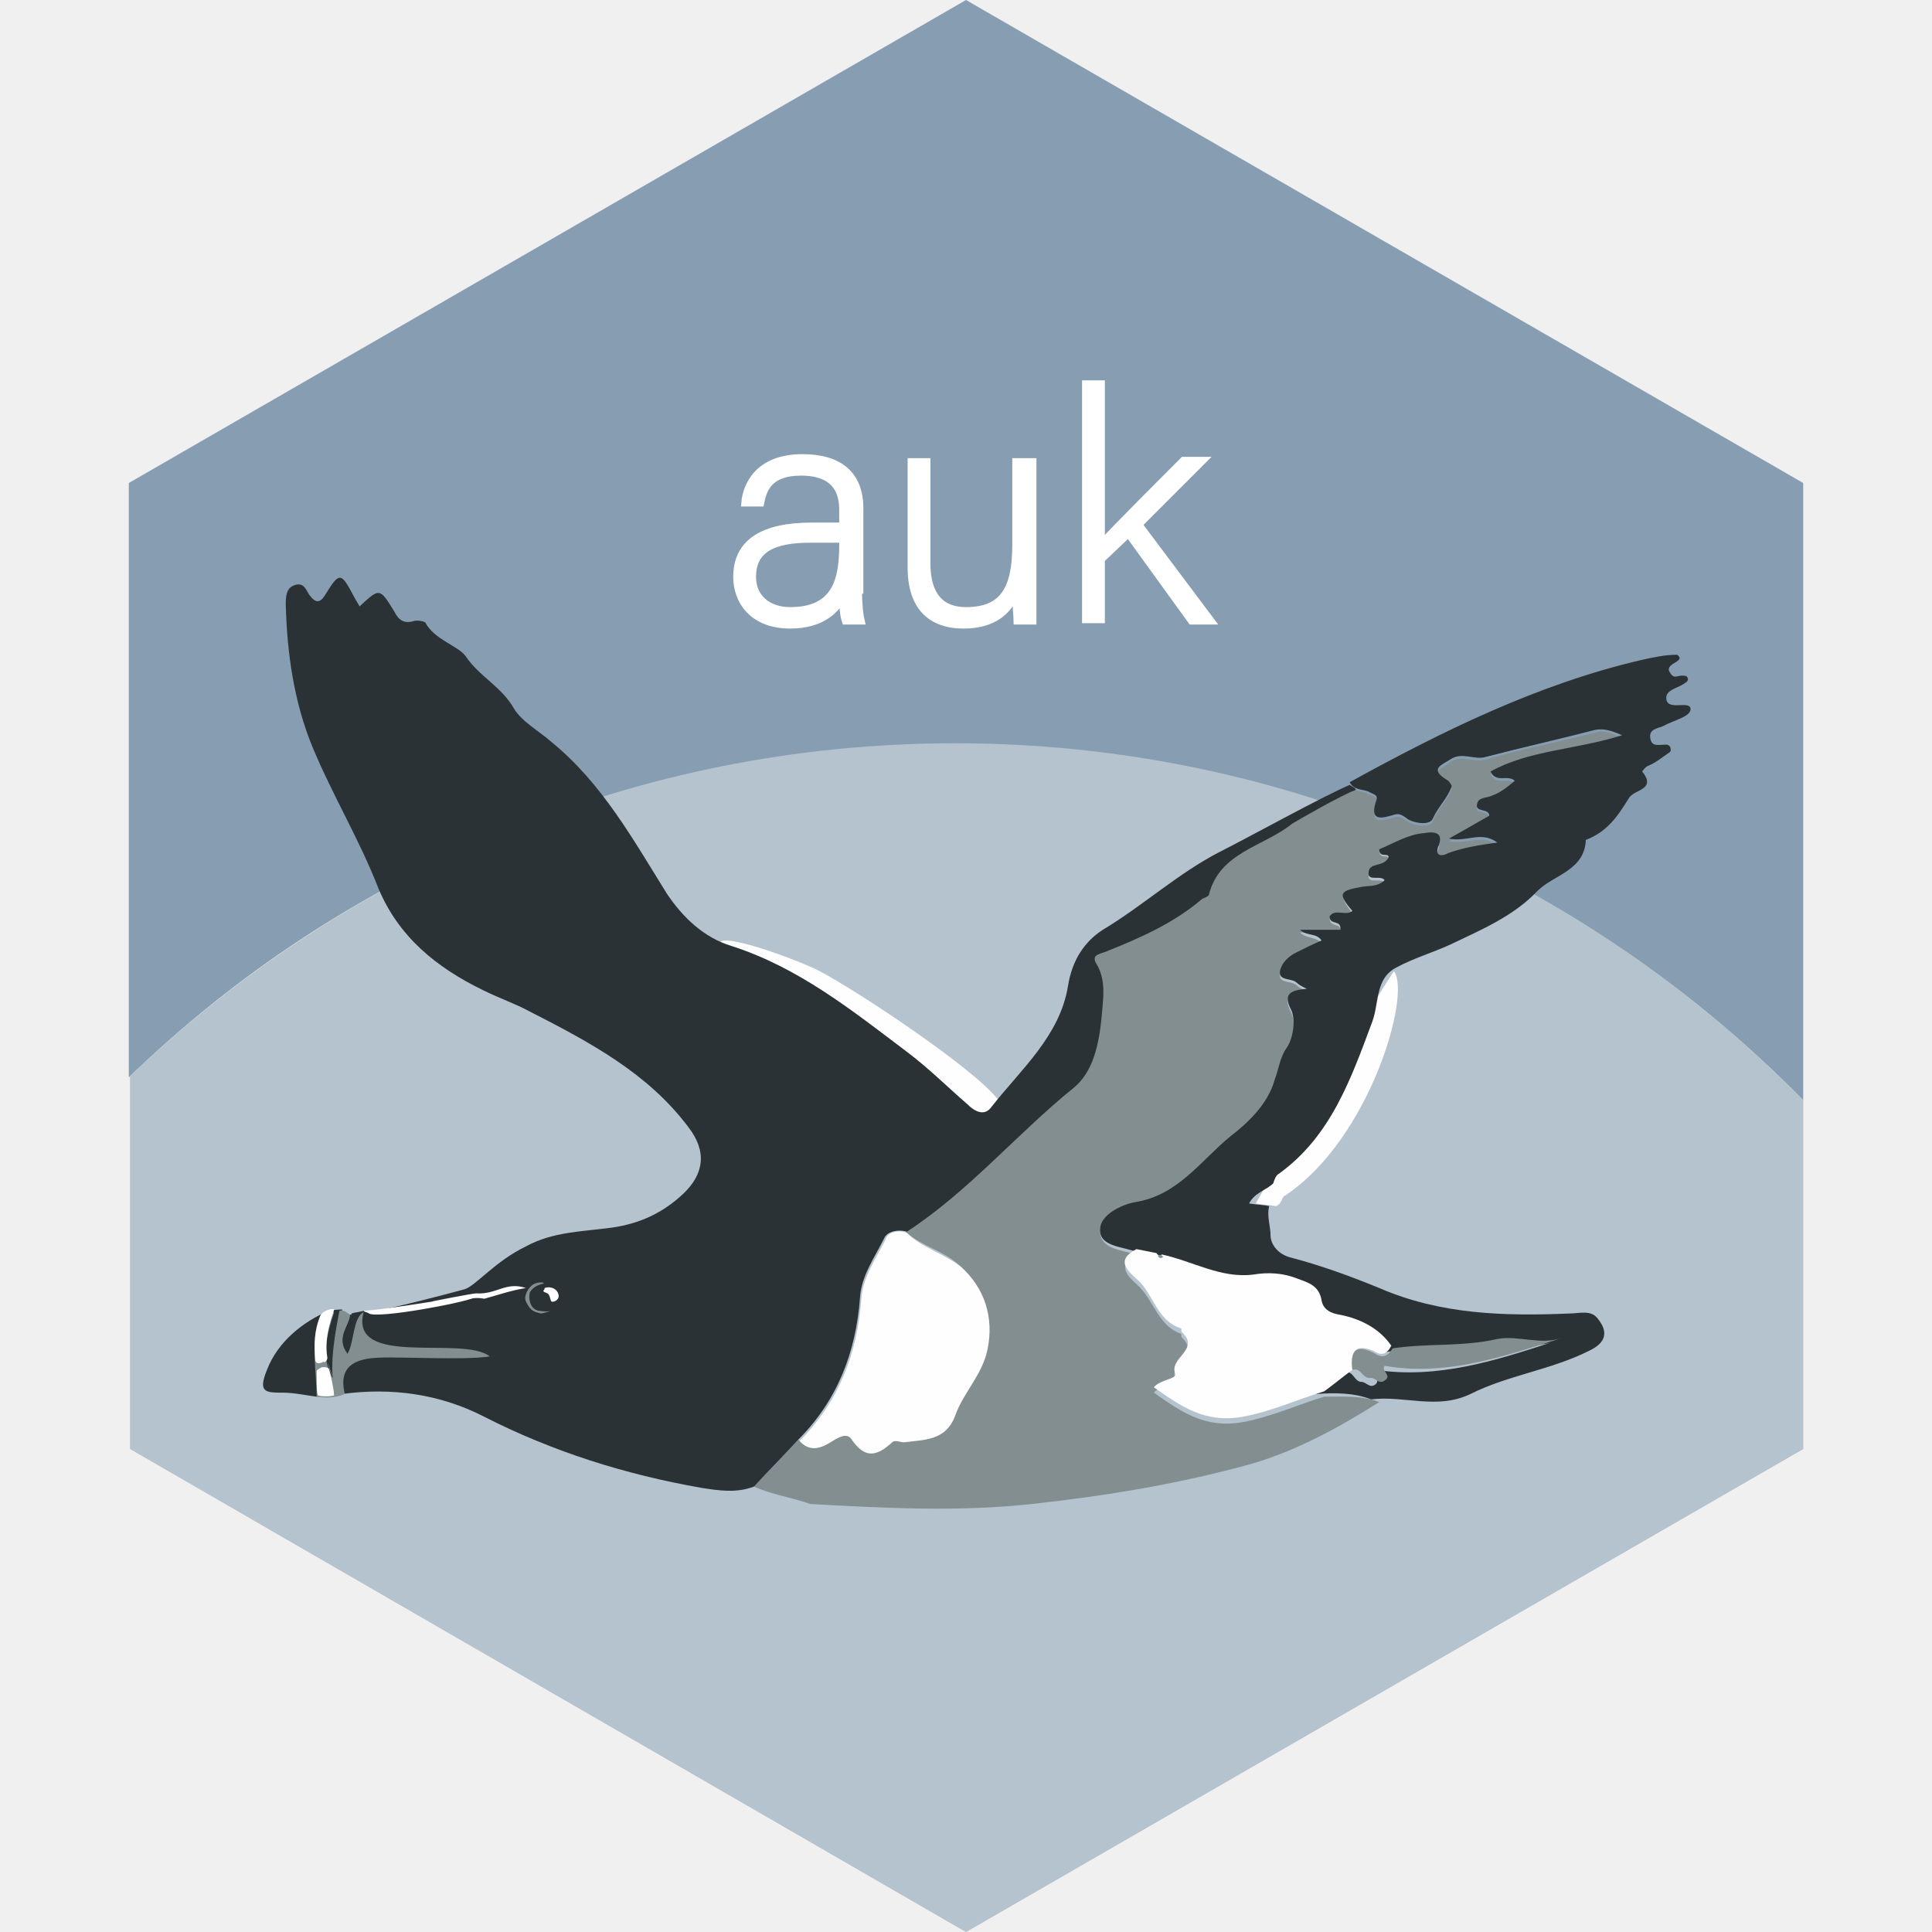
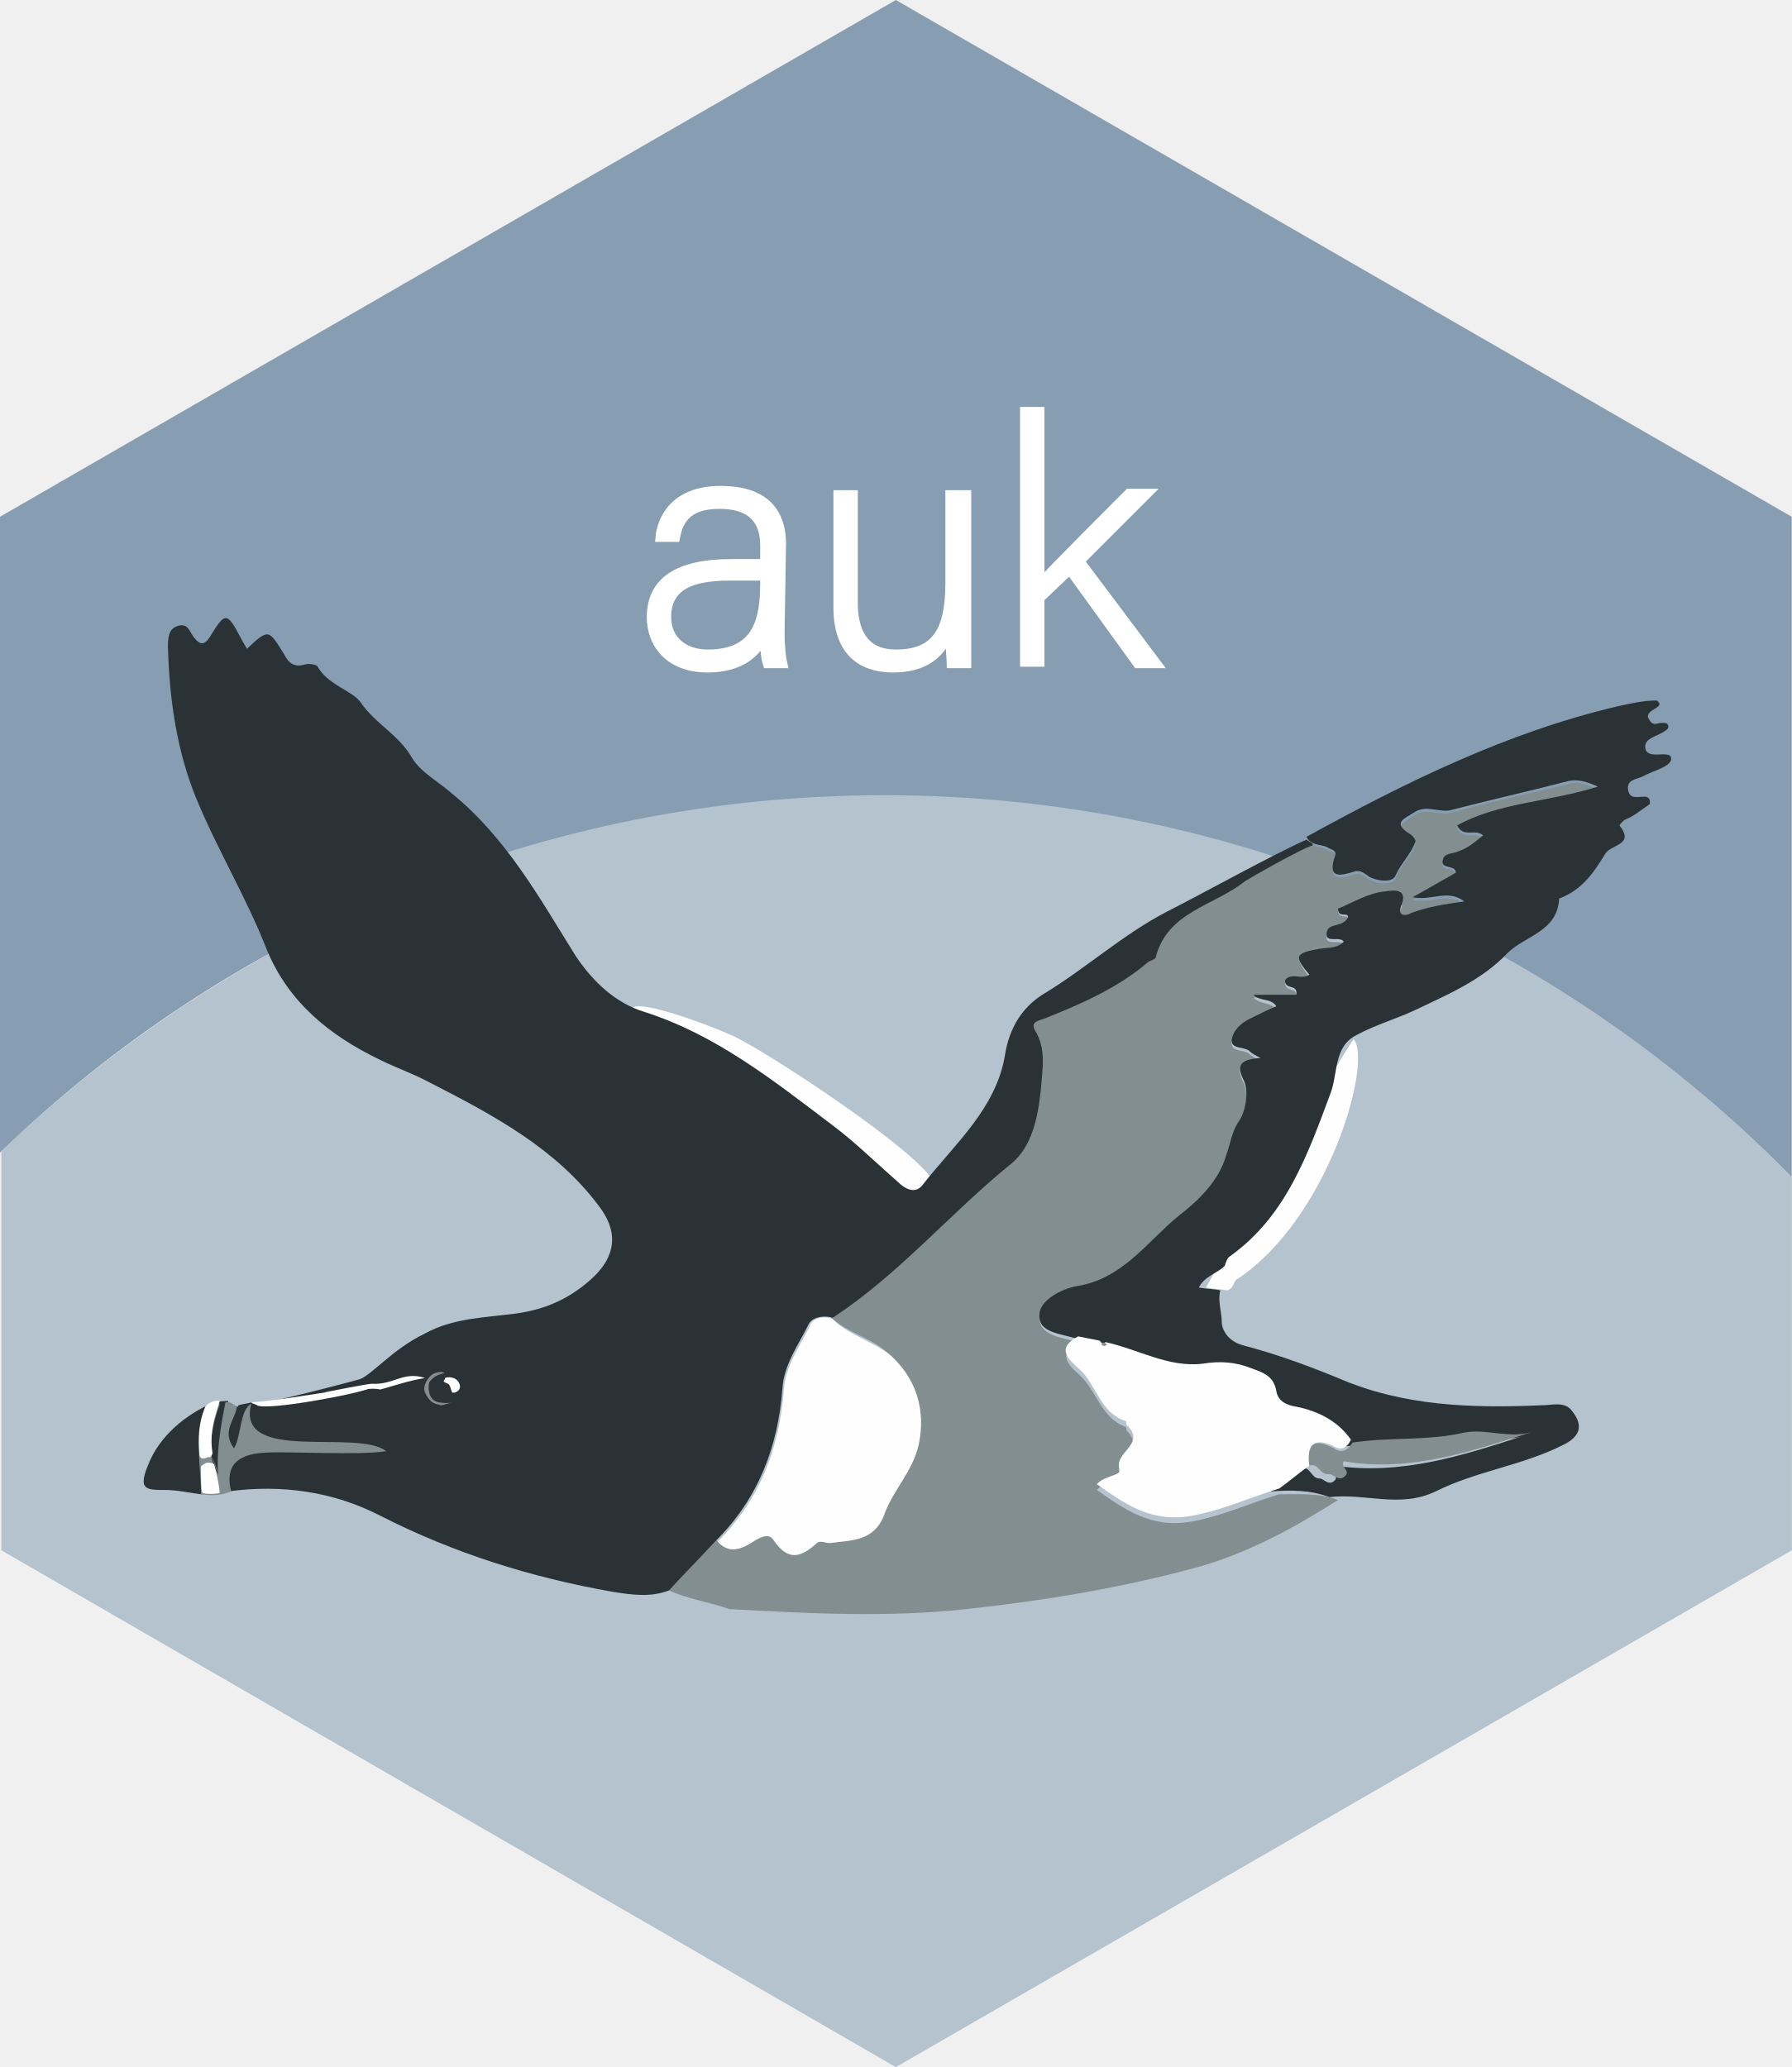
- <svg xmlns="http://www.w3.org/2000/svg" version="1.1" x="0px" y="0px" viewBox="0 0 144 144" style="enable-background:new 0 0 144 144;" xml:space="preserve">
+ <svg xmlns="http://www.w3.org/2000/svg" version="1.1" id="Layer_1" x="0px" y="0px" viewBox="0 0 124.8 144" style="enable-background:new 0 0 124.8 144;" xml:space="preserve">
  <style type="text/css">
	.st0{fill:#879EB2;}
- 	.st1{opacity:0.38;fill:#FFFFFF;}
+ 	.st1{opacity:0.38;fill:#FFFFFF;enable-background:new    ;}
	.st2{fill:#FFFFFF;stroke:#FFFFFF;stroke-width:0.5;stroke-miterlimit:10;}
	.st3{fill:#FEFEFE;}
	.st4{fill:#828E8F;}
	.st5{fill:#2B3236;}
	.st6{fill:#FFFFFF;}
</style>
-   <g id="Layer_1">
+   <g id="Layer_1_1_">
    <g>
      <g>
-         <path class="st0" d="M134.4,82V36L72,0L9.6,36v44.3c15.9-15.4,37.6-24.8,61.5-24.8C95.9,55.5,118.3,65.6,134.4,82z" />
+         <path class="st0" d="M124.8,82V36L62.4,0L0,36v44.3c15.9-15.4,37.6-24.8,61.5-24.8C86.3,55.5,108.7,65.6,124.8,82z" />
      </g>
      <g>
-         <path class="st0" d="M72,144l62.4-36V82c-16.1-16.4-38.5-26.6-63.2-26.6c-23.9,0-45.5,9.5-61.5,24.8V108L72,144z" />
+         <path class="st0" d="M62.4,144l62.4-36V82c-16.1-16.4-38.5-26.6-63.2-26.6c-23.9,0-45.5,9.5-61.5,24.8V108L62.4,144z" />
      </g>
-       <path class="st1" d="M72,144l62.4-36V82c-16.1-16.4-38.5-26.6-63.2-26.6c-23.9,0-45.5,9.5-61.5,24.8V108L72,144z" />
+       <path class="st1" d="M62.4,144l62.4-36V82c-16.1-16.4-38.5-26.6-63.2-26.6c-23.9,0-45.5,9.5-61.5,24.8V108L62.4,144z" />
    </g>
    <g>
      <g>
-         <path class="st2" d="M64,44c0,1.1,0.1,1.9,0.2,2.3H63c-0.1-0.3-0.2-0.8-0.2-1.8c-0.4,0.9-1.5,2.1-3.9,2.1c-2.8,0-4-1.8-4-3.6     c0-2.6,2-3.8,5.6-3.8c1,0,1.8,0,2.3,0V38c0-1.2-0.4-2.8-3.1-2.8c-2.4,0-2.8,1.3-3,2.3h-1.2c0.1-1.3,1-3.4,4.3-3.4     c2.7,0,4.3,1.2,4.3,3.8V44z M62.8,40.2c-0.5,0-1.6,0-2.4,0c-2.7,0-4.3,0.7-4.3,2.8c0,1.5,1.1,2.5,2.8,2.5c3.4,0,3.9-2.3,3.9-4.9     V40.2z" />
-         <path class="st2" d="M77,42.8c0,1.2,0,3,0,3.5h-1.2c0-0.3-0.1-1.1-0.1-2.1c-0.5,1.4-1.7,2.4-3.9,2.4c-1.7,0-3.9-0.7-3.9-4.3v-7.9     h1.2V42c0,1.8,0.6,3.5,2.9,3.5c2.7,0,3.7-1.5,3.7-4.9v-6.2H77V42.8z" />
-         <path class="st2" d="M82.1,40.5c1.1-1.2,4.5-4.6,6.1-6.2h1.5l-4.8,4.8l5.4,7.2h-1.5l-4.7-6.5l-2,1.9v4.5h-1.2V28.6h1.2V40.5z" />
+         <path class="st2" d="M54.4,44c0,1.1,0.1,1.9,0.2,2.3h-1.2c-0.1-0.3-0.2-0.8-0.2-1.8c-0.4,0.9-1.5,2.1-3.9,2.1c-2.8,0-4-1.8-4-3.6     c0-2.6,2-3.8,5.6-3.8c1,0,1.8,0,2.3,0V38c0-1.2-0.4-2.8-3.1-2.8c-2.4,0-2.8,1.3-3,2.3h-1.2c0.1-1.3,1-3.4,4.3-3.4     c2.7,0,4.3,1.2,4.3,3.8L54.4,44L54.4,44z M53.2,40.2c-0.5,0-1.6,0-2.4,0c-2.7,0-4.3,0.7-4.3,2.8c0,1.5,1.1,2.5,2.8,2.5     c3.4,0,3.9-2.3,3.9-4.9V40.2z" />
+         <path class="st2" d="M67.4,42.8c0,1.2,0,3,0,3.5h-1.2c0-0.3-0.1-1.1-0.1-2.1c-0.5,1.4-1.7,2.4-3.9,2.4c-1.7,0-3.9-0.7-3.9-4.3     v-7.9h1.2V42c0,1.8,0.6,3.5,2.9,3.5c2.7,0,3.7-1.5,3.7-4.9v-6.2h1.3V42.8z" />
+         <path class="st2" d="M72.5,40.5c1.1-1.2,4.5-4.6,6.1-6.2h1.5l-4.8,4.8l5.4,7.2h-1.5l-4.7-6.5l-2,1.9v4.5h-1.2V28.6h1.2V40.5z" />
      </g>
    </g>
  </g>
  <g id="Layer_2">
-     <path class="st3" d="M73.9,83.1l0.8-0.6c-0.6-2-12.2-9.6-14.2-10.4c-2-0.9-6.3-2.4-6.8-1.9s18.7,13.2,18.7,13.2L73.9,83.1z" />
+     <path class="st3" d="M64.3,83.1l0.8-0.6c-0.6-2-12.2-9.6-14.2-10.4c-2-0.9-6.3-2.4-6.8-1.9s18.7,13.2,18.7,13.2L64.3,83.1z" />
    <g>
-       <path class="st3" d="M95.1,89.9c-0.5-0.1-0.9-0.1-1.5-0.2c0.4-0.8,9.8-16.8,10.3-17.3c1.3,1.7-1.8,12.5-8.1,16.7    C95.5,89.2,95.6,89.7,95.1,89.9z" />
-       <path class="st4" d="M56.2,110.8c1.1-1.2,2.2-2.3,3.3-3.5c0.7,0.8,1.5,0.6,2.3,0.1c0.5-0.3,1.2-0.8,1.6-0.2c1,1.5,1.9,1.2,3,0.2    c0.2-0.2,0.6,0,0.9,0c1.5-0.2,3.1-0.1,3.8-2c0.6-1.7,2-3,2.4-4.9c0.5-2.4-0.2-4.6-2-6.2c-1.2-1.1-2.8-1.4-4-2.5    c4.6-3,8.2-7.3,12.4-10.7c1.5-1.2,1.9-3.3,2.1-5.2c0.1-1.4,0.4-2.8-0.4-4.1c-0.4-0.7,0.4-0.7,0.8-0.9c2.5-1,5-2.1,7.1-3.9    c0.2-0.1,0.5-0.2,0.5-0.3c0.8-3.2,4-3.7,6.2-5.4c0.3-0.3,0.8-0.5,0.6-0.9c1.5-0.5,2.7-1.2,3.9-1.9c0.3,0.6,0.8,0.4,1.3,0.7    c0.3,0.1,0.7,0.2,0.6,0.6c-0.6,1.7,0.4,1.4,1.4,1.1c0.4-0.1,0.7,0.2,1,0.4c0.6,0.3,1.6,0.4,1.8-0.1c0.3-0.9,1.1-1.5,1.4-2.4    c0-0.1-0.2-0.4-0.4-0.5c-1.3-0.8-0.3-1,0.3-1.5c0.9-0.6,1.7,0.1,2.7-0.2c2.7-0.8,5.4-1.3,8.1-2c0.6-0.2,1.1,0,2,0.4    c-3.5,1.1-6.9,1.1-9.8,2.7c0.4,0.9,1.3,0.2,1.8,0.7c-0.5,0.5-1,0.9-1.7,1.1c-0.4,0.1-1,0.1-1.1,0.6c-0.2,0.7,0.9,0.2,0.9,0.9    c-0.9,0.5-1.9,1.1-3,1.7c1.3,0.3,2.4-0.6,3.6,0.3c-1.4,0.2-2.6,0.4-3.7,0.8c-0.4,0.1-1,0.2-0.7-0.5c0.4-1.3-0.5-1.1-1.1-1    c-1.2,0.2-2.3,0.8-3.3,1.2c0.1,0.6,0.8,0.1,0.7,0.6c-0.4,0.7-1.5,0.3-1.5,1.2c0,0.6,0.9,0.1,1.2,0.5c-0.5,0.5-1.1,0.4-1.7,0.5    c-1.7,0.3-1.7,0.4-0.7,1.8c-0.5,0.3-1.4-0.2-1.7,0.4c0.1,0.7,0.9,0.2,0.8,1c-1,0-2,0-3,0c0.5,0.5,1.2,0.3,1.6,0.8    c-0.6,0.3-1.2,0.7-1.9,0.9c-0.7,0.3-1.1,0.8-1.2,1.4c-0.1,0.7,0.8,0.5,1.2,0.8c0.2,0.2,0.4,0.3,0.8,0.5c-1.2,0.1-1.8,0.3-1.2,1.5    c0.4,0.7,0.2,2.2-0.3,2.9c-0.5,0.7-0.7,1.6-0.9,2.4c-0.5,1.8-2.1,3.2-3.3,4.2c-2.2,1.8-3.9,4.4-7.1,4.9c-1.1,0.2-2.6,1-2.6,2    c0,1.3,1.7,1.4,2.7,1.7c-1.4,0.8-0.8,1.5,0.1,2.3c1.2,1.1,1.5,3,3.2,3.6c0.1,0,0,0.2,0.1,0.3c1.3,1.2-1,1.8-0.5,3.1    c0.2,0.4-1.1,0.4-1.6,1c2,1.4,3.8,2.7,6.6,2.2c2.2-0.4,4.1-1.3,6.1-1.9c1.4,0,2.8-0.1,4.1,0.4c-3,1.9-6.1,3.6-9.5,4.6    c-5.4,1.5-10.9,2.4-16.4,3c-5.5,0.6-11,0.3-16.5,0C59,111.6,57.5,111.4,56.2,110.8z" />
-       <path class="st5" d="M33.2,100.4c1,0.3,1.7,1.2,2.7,1.3c0.4,0.1,1.1,0.1,1.1-0.5c0-0.5-0.6-0.5-1-0.6    C35.1,100.6,34.1,100.6,33.2,100.4z M26.8,99.1c-0.5,0.5-0.4,1-0.8,1.7c-0.9-1.1,0.1-2,0.2-2.9c0.3-0.1,0.6-0.1,0.9-0.2    c0.1,0.1,0.3,0.1,0.4,0.2c3,0,5.9-0.6,8.7-1.2c1.1-0.3,2.4,0.4,3.6-0.5c-1.5-0.5-2.8,0-4.4-0.3" />
-       <path class="st5" d="M84.7,93.3c-1.1-0.4-2.8-0.4-2.7-1.7c0-1,1.5-1.8,2.6-2c3.2-0.5,4.9-3.1,7.1-4.9c1.3-1,2.8-2.4,3.3-4.2    c0.3-0.8,0.4-1.7,0.9-2.4c0.5-0.7,0.7-2.2,0.3-2.9c-0.6-1.2,0.1-1.4,1.2-1.5c-0.4-0.2-0.6-0.3-0.8-0.5c-0.4-0.3-1.3-0.1-1.2-0.8    c0.1-0.6,0.6-1.1,1.2-1.4c0.6-0.3,1.2-0.6,1.9-0.9c-0.4-0.6-1.1-0.3-1.6-0.8c1,0,2,0,3,0c0.1-0.8-0.8-0.3-0.8-1    c0.4-0.6,1.2,0,1.7-0.4c-1.1-1.3-1-1.5,0.7-1.8c0.6-0.1,1.2,0,1.7-0.5c-0.3-0.4-1.2,0.1-1.2-0.5c0-0.9,1.1-0.4,1.5-1.2    c0-0.4-0.7,0.1-0.7-0.6c1-0.4,2.1-1.1,3.3-1.2c0.6-0.1,1.6-0.2,1.1,1c-0.3,0.8,0.4,0.7,0.7,0.5c1.1-0.4,2.2-0.6,3.7-0.8    c-1.2-0.9-2.3,0-3.6-0.3c1.1-0.6,2.1-1.2,3-1.7c0-0.6-1.1-0.2-0.9-0.9c0.1-0.5,0.7-0.4,1.1-0.6c0.6-0.2,1.1-0.6,1.7-1.1    c-0.5-0.5-1.4,0.2-1.8-0.7c2.9-1.6,6.3-1.6,9.8-2.7c-0.9-0.4-1.4-0.5-2-0.4c-2.7,0.7-5.4,1.3-8.1,2c-0.9,0.3-1.8-0.4-2.7,0.2    c-0.6,0.4-1.6,0.7-0.3,1.5c0.2,0.1,0.4,0.4,0.4,0.5c-0.3,0.9-1,1.5-1.4,2.4c-0.2,0.5-1.2,0.4-1.8,0.1c-0.3-0.2-0.6-0.5-1-0.4    c-1,0.3-2,0.6-1.4-1.1c0.1-0.4-0.3-0.4-0.6-0.6c-0.5-0.2-1.1-0.1-1.4-0.7c6.9-3.8,14-7.3,21.7-9.1c0.9-0.2,1.8-0.4,2.7-0.4    c0.7,0.5-0.8,0.6-0.6,1.2c0.4,0.8,0.6,0.2,1.3,0.4c0.2,0.2,0.1,0.4-0.1,0.5c-0.5,0.4-1.5,0.5-1.4,1.2c0.1,0.9,1.7,0.1,1.8,0.7    c0.1,0.6-1.3,0.9-2,1.3c-0.4,0.2-1.1,0.2-1,0.9c0.1,0.7,0.6,0.5,1.2,0.5c0.2,0,0.3,0.2,0.3,0.2c0,0.1,0.1,0.3-0.1,0.4    c-0.6,0.4-0.9,0.7-1.6,1c-0.2,0.1-0.4,0.4-0.4,0.4c1.1,1.4-0.6,1.3-1,2c-0.8,1.3-1.6,2.5-3.2,3.1c-0.1,2.3-2.4,2.6-3.6,3.8    c-1.8,1.9-4.2,2.9-6.5,4c-1.3,0.6-2.7,1-4,1.7c-1.6,0.8-1.3,2.6-1.8,4c-1.6,4.3-3.1,8.6-7,11.4c-0.2,0.1-0.3,0.4-0.4,0.7    c-0.5,0.5-1.4,0.7-1.8,1.5c0.6,0.1,1.1,0.1,1.5,0.2c-0.2,0.7,0.1,1.5,0.1,2.2c0,0.5,0.4,1.3,1.4,1.6c2.3,0.6,4.5,1.4,6.7,2.3    c4.6,2,9.4,2.1,14.2,1.9c0.7,0,1.6-0.3,2.1,0.4c0.8,1,0.6,1.8-0.7,2.4c-2.8,1.4-6,1.8-8.8,3.2c-2.5,1.2-4.9,0.1-7.4,0.4    c-1.3-0.5-2.7-0.5-4.1-0.4c0.7-0.5,1.4-1.1,2.1-1.6c0.7-0.2,0.7,0.7,1.3,0.7c0.3,0,0.6,0.5,1,0.2c0.5-0.4-0.4-0.7,0-1.1    c4.7,0.7,9-0.7,13.3-2.1c-1.6,0.6-3.3-0.2-4.9,0.1c-2.6,0.5-5.2,0.3-7.8,0.7c-0.9-1.4-2.3-2.1-3.8-2.3c-0.7-0.1-1.3-0.4-1.4-1.1    c-0.2-1.1-1-1.3-1.8-1.6c-1.1-0.4-2.1-0.5-3.3-0.3c-2.4,0.4-4.6-1-6.8-1.5c-0.1-0.2-0.3-0.2-0.4-0.1    C85.7,93.5,85.2,93.4,84.7,93.3z" />
-       <path class="st5" d="M23.9,98.1c-0.8,1.9-0.3,3.9-0.3,5.9" />
-       <path class="st5" d="M32.2,96.7" />
-       <path class="st5" d="M24.5,97.7c-1.9,0.8-3.8,2.3-4.6,4.4c-0.7,1.7-0.1,1.7,1.2,1.7c0.8,0,1.7,0.2,2.5,0.3l1.9-0.2l0,0    c3.7-0.5,7.3,0,10.6,1.7c5.1,2.6,10.5,4.3,16.2,5.3c1.3,0.2,2.6,0.4,3.9-0.1c1.1-1.2,2.2-2.3,3.3-3.5c2.9-2.9,4.3-6.5,4.6-10.6    c0.1-1.6,1.1-3,1.8-4.4c0.2-0.5,1-0.7,1.7-0.5c4.6-3,8.2-7.3,12.4-10.7c1.5-1.2,1.9-3.3,2.1-5.2c0.1-1.4,0.4-2.8-0.4-4.1    c-0.4-0.7,0.4-0.7,0.8-0.9c2.5-1,5-2.1,7.1-3.9c0.2-0.1,0.5-0.2,0.5-0.3c0.8-3.2,4.1-3.6,6.2-5.3c0.3-0.2,3.8-2.2,4.7-2.5    c0.2-0.1-0.3-0.3-0.4-0.4c-2.1,0.9-7.7,4-9.7,5c-3.1,1.6-5.7,4-8.7,5.8c-1.4,0.9-2.3,2.3-2.6,4.2c-0.6,3.7-3.5,6.2-5.7,9    c-0.5,0.7-1.2,0.4-1.8-0.2c-1.5-1.3-2.9-2.7-4.5-3.9c-4.1-3.1-8.1-6.3-13.1-7.9c-2-0.6-3.6-2.1-4.8-3.9c-2.5-4-4.8-8.2-8.6-11.3    c-0.9-0.8-2.2-1.5-2.8-2.5c-0.9-1.6-2.6-2.4-3.6-3.9c-0.6-0.8-2.3-1.2-3-2.5c-0.1-0.1-0.6-0.2-0.9-0.1c-0.7,0.2-1.1-0.1-1.4-0.7    c-1.1-1.8-1.1-1.8-2.6-0.4c-0.1-0.2-0.3-0.5-0.4-0.7c-1-1.9-1.1-1.9-2.2-0.1c-0.4,0.6-0.7,0.5-1.1,0c-0.3-0.4-0.4-1-1.1-0.8    c-0.7,0.2-0.7,0.9-0.7,1.5c0.1,3.6,0.6,7.2,2,10.6c1.5,3.6,3.5,6.9,4.9,10.5c1.5,3.6,4.3,5.9,7.8,7.6c1.2,0.6,2.4,1,3.5,1.6    C44,77.7,48.3,80,51.3,84c1.4,1.8,1.2,3.5-0.4,5c-1.5,1.4-3.2,2.2-5.3,2.5c-2.2,0.3-4.4,0.3-6.4,1.4c-2.3,1.1-3.8,3-4.6,3.2    c-0.7,0.2-7.5,2-8.4,1.9c-0.9-0.2-1.3,0.7-1.3,0.7l-1-0.5" />
-       <path class="st5" d="M35.5,95.9" />
-       <path class="st3" d="M32.2,97c1.4,0.6,2.4-0.5,3.9-0.2c1.1-0.3,1.9-0.6,3.1-0.8c-1.5-0.5-2.2,0.5-3.7,0.4    C35.2,96.4,32.2,97,32.2,97z" />
-       <path class="st5" d="M25.5,97.6c0,1.5-0.8,3.4-0.5,5.2c-1.2-1.8-1-3.5-0.6-5C24.7,97.6,25.4,97.6,25.5,97.6z" />
-       <path class="st3" d="M67.6,91.9c1.1,1.1,2.7,1.5,4,2.5c1.8,1.6,2.5,3.8,2,6.2c-0.4,1.9-1.8,3.2-2.4,4.9c-0.7,1.9-2.3,1.8-3.8,2    c-0.3,0-0.7-0.2-0.9,0c-1.1,1-2,1.3-3-0.2c-0.4-0.6-1.1-0.1-1.6,0.2c-0.8,0.5-1.6,0.7-2.3-0.1c2.9-2.9,4.3-6.5,4.6-10.6    c0.1-1.6,1.1-3,1.8-4.4C66.1,91.9,66.9,91.6,67.6,91.9z" />
-       <path class="st3" d="M100.8,102.1c-0.7,0.5-1.4,1.1-2.1,1.6c-2,0.6-3.9,1.5-6.1,1.9c-2.8,0.5-4.6-0.8-6.6-2.2    c0.5-0.6,1.7-0.6,1.6-1c-0.5-1.2,1.9-1.8,0.5-3.1c-0.1-0.1,0-0.3-0.1-0.3c-1.8-0.6-2-2.5-3.2-3.6c-0.9-0.8-1.6-1.5-0.1-2.3    c0.5,0.1,1,0.2,1.5,0.3c0.1,0.2,0.3,0.2,0.4,0.1c2.3,0.5,4.4,1.8,6.8,1.5c1.2-0.2,2.3-0.1,3.3,0.3c0.8,0.3,1.6,0.5,1.8,1.6    c0.1,0.7,0.7,1,1.4,1.1c1.5,0.3,2.9,1,3.8,2.3c-0.3,0.6-0.7,0.8-1.3,0.4C101.2,100.2,100.6,100.5,100.8,102.1z" />
-       <path class="st4" d="M100.8,102.1c-0.2-1.6,0.4-1.9,1.7-1.2c0.6,0.4,1,0.1,1.3-0.4c2.6-0.4,5.2-0.1,7.8-0.7    c1.6-0.3,3.2,0.5,4.9-0.1c-4.4,1.4-8.7,2.9-13.3,2.1c-0.3,0.4,0.6,0.7,0,1.1c-0.4,0.3-0.7-0.2-1-0.2    C101.5,102.8,101.5,101.9,100.8,102.1z" />
-       <path class="st4" d="M86.7,93.7c-0.2,0.1-0.3,0.1-0.4-0.1C86.4,93.5,86.6,93.5,86.7,93.7z" />
-       <path class="st4" d="M27.1,97.8c-1.1,4.2,7.4,1.7,9.4,3.3c-1.8,0.3-7,0-8.4,0.1c-2.2,0.1-2.8,1.1-2.4,2.7    c-0.7,0.3-1.4,0.3-2.1,0.2c0-2-0.5-4,0.3-5.9c0.2-0.3,0.8-0.5,1-0.4c0,0.2-1.3,3.1-0.1,4.9c-0.2-1.9,0.5-4.9,0.5-5    c0.3-0.1,0.5,0.1,0.8,0.3c-0.1,0.9-1.1,1.7-0.2,2.9C26.4,100.1,26.3,98.2,27.1,97.8" />
-       <path class="st3" d="M27.5,97.9c-0.1-0.1-0.3-0.1-0.4-0.2c1.6-0.1,5.1-0.7,5.2-0.7c0.5,0.1,3.6-0.6,3.1-0.3    C34.6,97.1,28.2,98.3,27.5,97.9z" />
+       <path class="st3" d="M85.5,89.9c-0.5-0.1-0.9-0.1-1.5-0.2c0.4-0.8,9.8-16.8,10.3-17.3c1.3,1.7-1.8,12.5-8.1,16.7    C85.9,89.2,86,89.7,85.5,89.9z" />
+       <path class="st4" d="M46.6,110.8c1.1-1.2,2.2-2.3,3.3-3.5c0.7,0.8,1.5,0.6,2.3,0.1c0.5-0.3,1.2-0.8,1.6-0.2c1,1.5,1.9,1.2,3,0.2    c0.2-0.2,0.6,0,0.9,0c1.5-0.2,3.1-0.1,3.8-2c0.6-1.7,2-3,2.4-4.9c0.5-2.4-0.2-4.6-2-6.2c-1.2-1.1-2.8-1.4-4-2.5    c4.6-3,8.2-7.3,12.4-10.7c1.5-1.2,1.9-3.3,2.1-5.2c0.1-1.4,0.4-2.8-0.4-4.1c-0.4-0.7,0.4-0.7,0.8-0.9c2.5-1,5-2.1,7.1-3.9    c0.2-0.1,0.5-0.2,0.5-0.3c0.8-3.2,4-3.7,6.2-5.4c0.3-0.3,0.8-0.5,0.6-0.9c1.5-0.5,2.7-1.2,3.9-1.9c0.3,0.6,0.8,0.4,1.3,0.7    c0.3,0.1,0.7,0.2,0.6,0.6c-0.6,1.7,0.4,1.4,1.4,1.1c0.4-0.1,0.7,0.2,1,0.4c0.6,0.3,1.6,0.4,1.8-0.1c0.3-0.9,1.1-1.5,1.4-2.4    c0-0.1-0.2-0.4-0.4-0.5c-1.3-0.8-0.3-1,0.3-1.5c0.9-0.6,1.7,0.1,2.7-0.2c2.7-0.8,5.4-1.3,8.1-2c0.6-0.2,1.1,0,2,0.4    c-3.5,1.1-6.9,1.1-9.8,2.7c0.4,0.9,1.3,0.2,1.8,0.7c-0.5,0.5-1,0.9-1.7,1.1c-0.4,0.1-1,0.1-1.1,0.6c-0.2,0.7,0.9,0.2,0.9,0.9    c-0.9,0.5-1.9,1.1-3,1.7c1.3,0.3,2.4-0.6,3.6,0.3c-1.4,0.2-2.6,0.4-3.7,0.8c-0.4,0.1-1,0.2-0.7-0.5c0.4-1.3-0.5-1.1-1.1-1    c-1.2,0.2-2.3,0.8-3.3,1.2c0.1,0.6,0.8,0.1,0.7,0.6c-0.4,0.7-1.5,0.3-1.5,1.2c0,0.6,0.9,0.1,1.2,0.5c-0.5,0.5-1.1,0.4-1.7,0.5    c-1.7,0.3-1.7,0.4-0.7,1.8c-0.5,0.3-1.4-0.2-1.7,0.4c0.1,0.7,0.9,0.2,0.8,1c-1,0-2,0-3,0c0.5,0.5,1.2,0.3,1.6,0.8    c-0.6,0.3-1.2,0.7-1.9,0.9c-0.7,0.3-1.1,0.8-1.2,1.4c-0.1,0.7,0.8,0.5,1.2,0.8c0.2,0.2,0.4,0.3,0.8,0.5c-1.2,0.1-1.8,0.3-1.2,1.5    c0.4,0.7,0.2,2.2-0.3,2.9c-0.5,0.7-0.7,1.6-0.9,2.4c-0.5,1.8-2.1,3.2-3.3,4.2c-2.2,1.8-3.9,4.4-7.1,4.9c-1.1,0.2-2.6,1-2.6,2    c0,1.3,1.7,1.4,2.7,1.7c-1.4,0.8-0.8,1.5,0.1,2.3c1.2,1.1,1.5,3,3.2,3.6c0.1,0,0,0.2,0.1,0.3c1.3,1.2-1,1.8-0.5,3.1    c0.2,0.4-1.1,0.4-1.6,1c2,1.4,3.8,2.7,6.6,2.2c2.2-0.4,4.1-1.3,6.1-1.9c1.4,0,2.8-0.1,4.1,0.4c-3,1.9-6.1,3.6-9.5,4.6    c-5.4,1.5-10.9,2.4-16.4,3s-11,0.3-16.5,0C49.4,111.6,47.9,111.4,46.6,110.8z" />
+       <path class="st5" d="M23.6,100.4c1,0.3,1.7,1.2,2.7,1.3c0.4,0.1,1.1,0.1,1.1-0.5c0-0.5-0.6-0.5-1-0.6    C25.5,100.6,24.5,100.6,23.6,100.4z M17.2,99.1c-0.5,0.5-0.4,1-0.8,1.7c-0.9-1.1,0.1-2,0.2-2.9c0.3-0.1,0.6-0.1,0.9-0.2    c0.1,0.1,0.3,0.1,0.4,0.2c3,0,5.9-0.6,8.7-1.2c1.1-0.3,2.4,0.4,3.6-0.5c-1.5-0.5-2.8,0-4.4-0.3" />
+       <path class="st5" d="M75.1,93.3c-1.1-0.4-2.8-0.4-2.7-1.7c0-1,1.5-1.8,2.6-2c3.2-0.5,4.9-3.1,7.1-4.9c1.3-1,2.8-2.4,3.3-4.2    c0.3-0.8,0.4-1.7,0.9-2.4c0.5-0.7,0.7-2.2,0.3-2.9c-0.6-1.2,0.1-1.4,1.2-1.5c-0.4-0.2-0.6-0.3-0.8-0.5c-0.4-0.3-1.3-0.1-1.2-0.8    c0.1-0.6,0.6-1.1,1.2-1.4s1.2-0.6,1.9-0.9c-0.4-0.6-1.1-0.3-1.6-0.8c1,0,2,0,3,0c0.1-0.8-0.8-0.3-0.8-1c0.4-0.6,1.2,0,1.7-0.4    c-1.1-1.3-1-1.5,0.7-1.8c0.6-0.1,1.2,0,1.7-0.5c-0.3-0.4-1.2,0.1-1.2-0.5c0-0.9,1.1-0.4,1.5-1.2c0-0.4-0.7,0.1-0.7-0.6    c1-0.4,2.1-1.1,3.3-1.2c0.6-0.1,1.6-0.2,1.1,1c-0.3,0.8,0.4,0.7,0.7,0.5c1.1-0.4,2.2-0.6,3.7-0.8c-1.2-0.9-2.3,0-3.6-0.3    c1.1-0.6,2.1-1.2,3-1.7c0-0.6-1.1-0.2-0.9-0.9c0.1-0.5,0.7-0.4,1.1-0.6c0.6-0.2,1.1-0.6,1.7-1.1c-0.5-0.5-1.4,0.2-1.8-0.7    c2.9-1.6,6.3-1.6,9.8-2.7c-0.9-0.4-1.4-0.5-2-0.4c-2.7,0.7-5.4,1.3-8.1,2c-0.9,0.3-1.8-0.4-2.7,0.2c-0.6,0.4-1.6,0.7-0.3,1.5    c0.2,0.1,0.4,0.4,0.4,0.5c-0.3,0.9-1,1.5-1.4,2.4c-0.2,0.5-1.2,0.4-1.8,0.1c-0.3-0.2-0.6-0.5-1-0.4c-1,0.3-2,0.6-1.4-1.1    c0.1-0.4-0.3-0.4-0.6-0.6c-0.5-0.2-1.1-0.1-1.4-0.7c6.9-3.8,14-7.3,21.7-9.1c0.9-0.2,1.8-0.4,2.7-0.4c0.7,0.5-0.8,0.6-0.6,1.2    c0.4,0.8,0.6,0.2,1.3,0.4c0.2,0.2,0.1,0.4-0.1,0.5c-0.5,0.4-1.5,0.5-1.4,1.2c0.1,0.9,1.7,0.1,1.8,0.7c0.1,0.6-1.3,0.9-2,1.3    c-0.4,0.2-1.1,0.2-1,0.9s0.6,0.5,1.2,0.5c0.2,0,0.3,0.2,0.3,0.2c0,0.1,0.1,0.3-0.1,0.4c-0.6,0.4-0.9,0.7-1.6,1    c-0.2,0.1-0.4,0.4-0.4,0.4c1.1,1.4-0.6,1.3-1,2c-0.8,1.3-1.6,2.5-3.2,3.1c-0.1,2.3-2.4,2.6-3.6,3.8c-1.8,1.9-4.2,2.9-6.5,4    c-1.3,0.6-2.7,1-4,1.7c-1.6,0.8-1.3,2.6-1.8,4c-1.6,4.3-3.1,8.6-7,11.4c-0.2,0.1-0.3,0.4-0.4,0.7c-0.5,0.5-1.4,0.7-1.8,1.5    c0.6,0.1,1.1,0.1,1.5,0.2c-0.2,0.7,0.1,1.5,0.1,2.2c0,0.5,0.4,1.3,1.4,1.6c2.3,0.6,4.5,1.4,6.7,2.3c4.6,2,9.4,2.1,14.2,1.9    c0.7,0,1.6-0.3,2.1,0.4c0.8,1,0.6,1.8-0.7,2.4c-2.8,1.4-6,1.8-8.8,3.2c-2.5,1.2-4.9,0.1-7.4,0.4c-1.3-0.5-2.7-0.5-4.1-0.4    c0.7-0.5,1.4-1.1,2.1-1.6c0.7-0.2,0.7,0.7,1.3,0.7c0.3,0,0.6,0.5,1,0.2c0.5-0.4-0.4-0.7,0-1.1c4.7,0.7,9-0.7,13.3-2.1    c-1.6,0.6-3.3-0.2-4.9,0.1c-2.6,0.5-5.2,0.3-7.8,0.7c-0.9-1.4-2.3-2.1-3.8-2.3c-0.7-0.1-1.3-0.4-1.4-1.1c-0.2-1.1-1-1.3-1.8-1.6    c-1.1-0.4-2.1-0.5-3.3-0.3c-2.4,0.4-4.6-1-6.8-1.5c-0.1-0.2-0.3-0.2-0.4-0.1C76.1,93.5,75.6,93.4,75.1,93.3z" />
+       <path class="st5" d="M14.3,98.1C13.5,100,14,102,14,104" />
+       <path class="st5" d="M22.6,96.7" />
+       <path class="st5" d="M14.9,97.7c-1.9,0.8-3.8,2.3-4.6,4.4c-0.7,1.7-0.1,1.7,1.2,1.7c0.8,0,1.7,0.2,2.5,0.3l1.9-0.2l0,0    c3.7-0.5,7.3,0,10.6,1.7c5.1,2.6,10.5,4.3,16.2,5.3c1.3,0.2,2.6,0.4,3.9-0.1c1.1-1.2,2.2-2.3,3.3-3.5c2.9-2.9,4.3-6.5,4.6-10.6    c0.1-1.6,1.1-3,1.8-4.4c0.2-0.5,1-0.7,1.7-0.5c4.6-3,8.2-7.3,12.4-10.7c1.5-1.2,1.9-3.3,2.1-5.2c0.1-1.4,0.4-2.8-0.4-4.1    c-0.4-0.7,0.4-0.7,0.8-0.9c2.5-1,5-2.1,7.1-3.9c0.2-0.1,0.5-0.2,0.5-0.3c0.8-3.2,4.1-3.6,6.2-5.3c0.3-0.2,3.8-2.2,4.7-2.5    c0.2-0.1-0.3-0.3-0.4-0.4c-2.1,0.9-7.7,4-9.7,5c-3.1,1.6-5.7,4-8.7,5.8c-1.4,0.9-2.3,2.3-2.6,4.2c-0.6,3.7-3.5,6.2-5.7,9    c-0.5,0.7-1.2,0.4-1.8-0.2C61,81,59.6,79.6,58,78.4c-4.1-3.1-8.1-6.3-13.1-7.9c-2-0.6-3.6-2.1-4.8-3.9c-2.5-4-4.8-8.2-8.6-11.3    c-0.9-0.8-2.2-1.5-2.8-2.5c-0.9-1.6-2.6-2.4-3.6-3.9c-0.6-0.8-2.3-1.2-3-2.5c-0.1-0.1-0.6-0.2-0.9-0.1c-0.7,0.2-1.1-0.1-1.4-0.7    c-1.1-1.8-1.1-1.8-2.6-0.4c-0.1-0.2-0.3-0.5-0.4-0.7c-1-1.9-1.1-1.9-2.2-0.1c-0.4,0.6-0.7,0.5-1.1,0c-0.3-0.4-0.4-1-1.1-0.8    s-0.7,0.9-0.7,1.5c0.1,3.6,0.6,7.2,2,10.6c1.5,3.6,3.5,6.9,4.9,10.5c1.5,3.6,4.3,5.9,7.8,7.6c1.2,0.6,2.4,1,3.5,1.6    c4.5,2.3,8.8,4.6,11.8,8.6c1.4,1.8,1.2,3.5-0.4,5c-1.5,1.4-3.2,2.2-5.3,2.5c-2.2,0.3-4.4,0.3-6.4,1.4c-2.3,1.1-3.8,3-4.6,3.2    c-0.7,0.2-7.5,2-8.4,1.9c-0.9-0.2-1.3,0.7-1.3,0.7l-1-0.5" />
+       <path class="st5" d="M25.9,95.9" />
+       <path class="st3" d="M22.6,97c1.4,0.6,2.4-0.5,3.9-0.2c1.1-0.3,1.9-0.6,3.1-0.8c-1.5-0.5-2.2,0.5-3.7,0.4    C25.6,96.4,22.6,97,22.6,97z" />
+       <path class="st5" d="M15.9,97.6c0,1.5-0.8,3.4-0.5,5.2c-1.2-1.8-1-3.5-0.6-5C15.1,97.6,15.8,97.6,15.9,97.6z" />
+       <path class="st3" d="M58,91.9c1.1,1.1,2.7,1.5,4,2.5c1.8,1.6,2.5,3.8,2,6.2c-0.4,1.9-1.8,3.2-2.4,4.9c-0.7,1.9-2.3,1.8-3.8,2    c-0.3,0-0.7-0.2-0.9,0c-1.1,1-2,1.3-3-0.2c-0.4-0.6-1.1-0.1-1.6,0.2c-0.8,0.5-1.6,0.7-2.3-0.1c2.9-2.9,4.3-6.5,4.6-10.6    c0.1-1.6,1.1-3,1.8-4.4C56.5,91.9,57.3,91.6,58,91.9z" />
+       <path class="st3" d="M91.2,102.1c-0.7,0.5-1.4,1.1-2.1,1.6c-2,0.6-3.9,1.5-6.1,1.9c-2.8,0.5-4.6-0.8-6.6-2.2    c0.5-0.6,1.7-0.6,1.6-1c-0.5-1.2,1.9-1.8,0.5-3.1c-0.1-0.1,0-0.3-0.1-0.3c-1.8-0.6-2-2.5-3.2-3.6c-0.9-0.8-1.6-1.5-0.1-2.3    c0.5,0.1,1,0.2,1.5,0.3c0.1,0.2,0.3,0.2,0.4,0.1c2.3,0.5,4.4,1.8,6.8,1.5c1.2-0.2,2.3-0.1,3.3,0.3c0.8,0.3,1.6,0.5,1.8,1.6    c0.1,0.7,0.7,1,1.4,1.1c1.5,0.3,2.9,1,3.8,2.3c-0.3,0.6-0.7,0.8-1.3,0.4C91.6,100.2,91,100.5,91.2,102.1z" />
+       <path class="st4" d="M91.2,102.1c-0.2-1.6,0.4-1.9,1.7-1.2c0.6,0.4,1,0.1,1.3-0.4c2.6-0.4,5.2-0.1,7.8-0.7    c1.6-0.3,3.2,0.5,4.9-0.1c-4.4,1.4-8.7,2.9-13.3,2.1c-0.3,0.4,0.6,0.7,0,1.1c-0.4,0.3-0.7-0.2-1-0.2    C91.9,102.8,91.9,101.9,91.2,102.1z" />
+       <path class="st4" d="M77.1,93.7c-0.2,0.1-0.3,0.1-0.4-0.1C76.8,93.5,77,93.5,77.1,93.7z" />
+       <path class="st4" d="M17.5,97.8c-1.1,4.2,7.4,1.7,9.4,3.3c-1.8,0.3-7,0-8.4,0.1c-2.2,0.1-2.8,1.1-2.4,2.7    c-0.7,0.3-1.4,0.3-2.1,0.2c0-2-0.5-4,0.3-5.9c0.2-0.3,0.8-0.5,1-0.4c0,0.2-1.3,3.1-0.1,4.9c-0.2-1.9,0.5-4.9,0.5-5    c0.3-0.1,0.5,0.1,0.8,0.3c-0.1,0.9-1.1,1.7-0.2,2.9C16.8,100.1,16.7,98.2,17.5,97.8" />
+       <path class="st3" d="M17.9,97.9c-0.1-0.1-0.3-0.1-0.4-0.2c1.6-0.1,5.1-0.7,5.2-0.7c0.5,0.1,3.6-0.6,3.1-0.3    C25,97.1,18.6,98.3,17.9,97.9z" />
    </g>
-     <path class="st4" d="M40.2,97.7c-0.8-0.1-0.8-1.1-0.7-1.4c0.2-0.3,0.5-0.5,0.9-0.6c0.4-0.1-0.2-0.2-0.6,0c-0.4,0.2-0.8,0.9-0.6,1.3   c0.4,0.9,0.9,0.8,1.1,0.9c0.2,0,1.1-0.3,0.8-0.2C40.8,97.8,40.2,97.7,40.2,97.7z" />
-     <path class="st3" d="M40.6,96c0.2-0.1,0.8-0.1,1,0.4c0.2,0.5-0.4,0.7-0.5,0.6c-0.1-0.1-0.1-0.5-0.3-0.6s-0.3-0.1-0.3-0.2   C40.6,96.1,40.6,96,40.6,96z" />
-     <path class="st4" d="M27.1,97.8" />
-     <path class="st4" d="M24.4,101.5c0.1,0.4,0.2,0.8,0.4,1.1" />
-     <path class="st6" d="M24.4,101.2c-0.3-1.7,0.5-3.4,0.5-3.6c-0.2-0.1-0.8,0.1-1,0.4c-0.5,1.2-0.5,2.2-0.4,3.4   c0.1,0.4,0.6,0.1,0.6,0.1C24.2,101.6,24.4,101.4,24.4,101.2z" />
-     <path class="st6" d="M23.6,102.2c0,0.7,0,1.7,0.1,1.8c0.2,0.1,1,0.1,1.2,0c0-0.4-0.3-1.8-0.4-2c-0.1-0.1-0.3-0.1-0.5-0.1   C23.8,102,23.6,102.1,23.6,102.2z" />
+     <path class="st4" d="M30.6,97.7c-0.8-0.1-0.8-1.1-0.7-1.4c0.2-0.3,0.5-0.5,0.9-0.6s-0.2-0.2-0.6,0c-0.4,0.2-0.8,0.9-0.6,1.3   c0.4,0.9,0.9,0.8,1.1,0.9c0.2,0,1.1-0.3,0.8-0.2C31.2,97.8,30.6,97.7,30.6,97.7z" />
+     <path class="st3" d="M31,96c0.2-0.1,0.8-0.1,1,0.4c0.2,0.5-0.4,0.7-0.5,0.6s-0.1-0.5-0.3-0.6s-0.3-0.1-0.3-0.2C31,96.1,31,96,31,96   z" />
+     <path class="st4" d="M17.5,97.8" />
+     <path class="st4" d="M14.8,101.5c0.1,0.4,0.2,0.8,0.4,1.1" />
+     <path class="st6" d="M14.8,101.2c-0.3-1.7,0.5-3.4,0.5-3.6c-0.2-0.1-0.8,0.1-1,0.4c-0.5,1.2-0.5,2.2-0.4,3.4   c0.1,0.4,0.6,0.1,0.6,0.1C14.6,101.6,14.8,101.4,14.8,101.2z" />
+     <path class="st6" d="M14,102.2c0,0.7,0,1.7,0.1,1.8c0.2,0.1,1,0.1,1.2,0c0-0.4-0.3-1.8-0.4-2c-0.1-0.1-0.3-0.1-0.5-0.1   C14.2,102,14,102.1,14,102.2z" />
  </g>
</svg>
